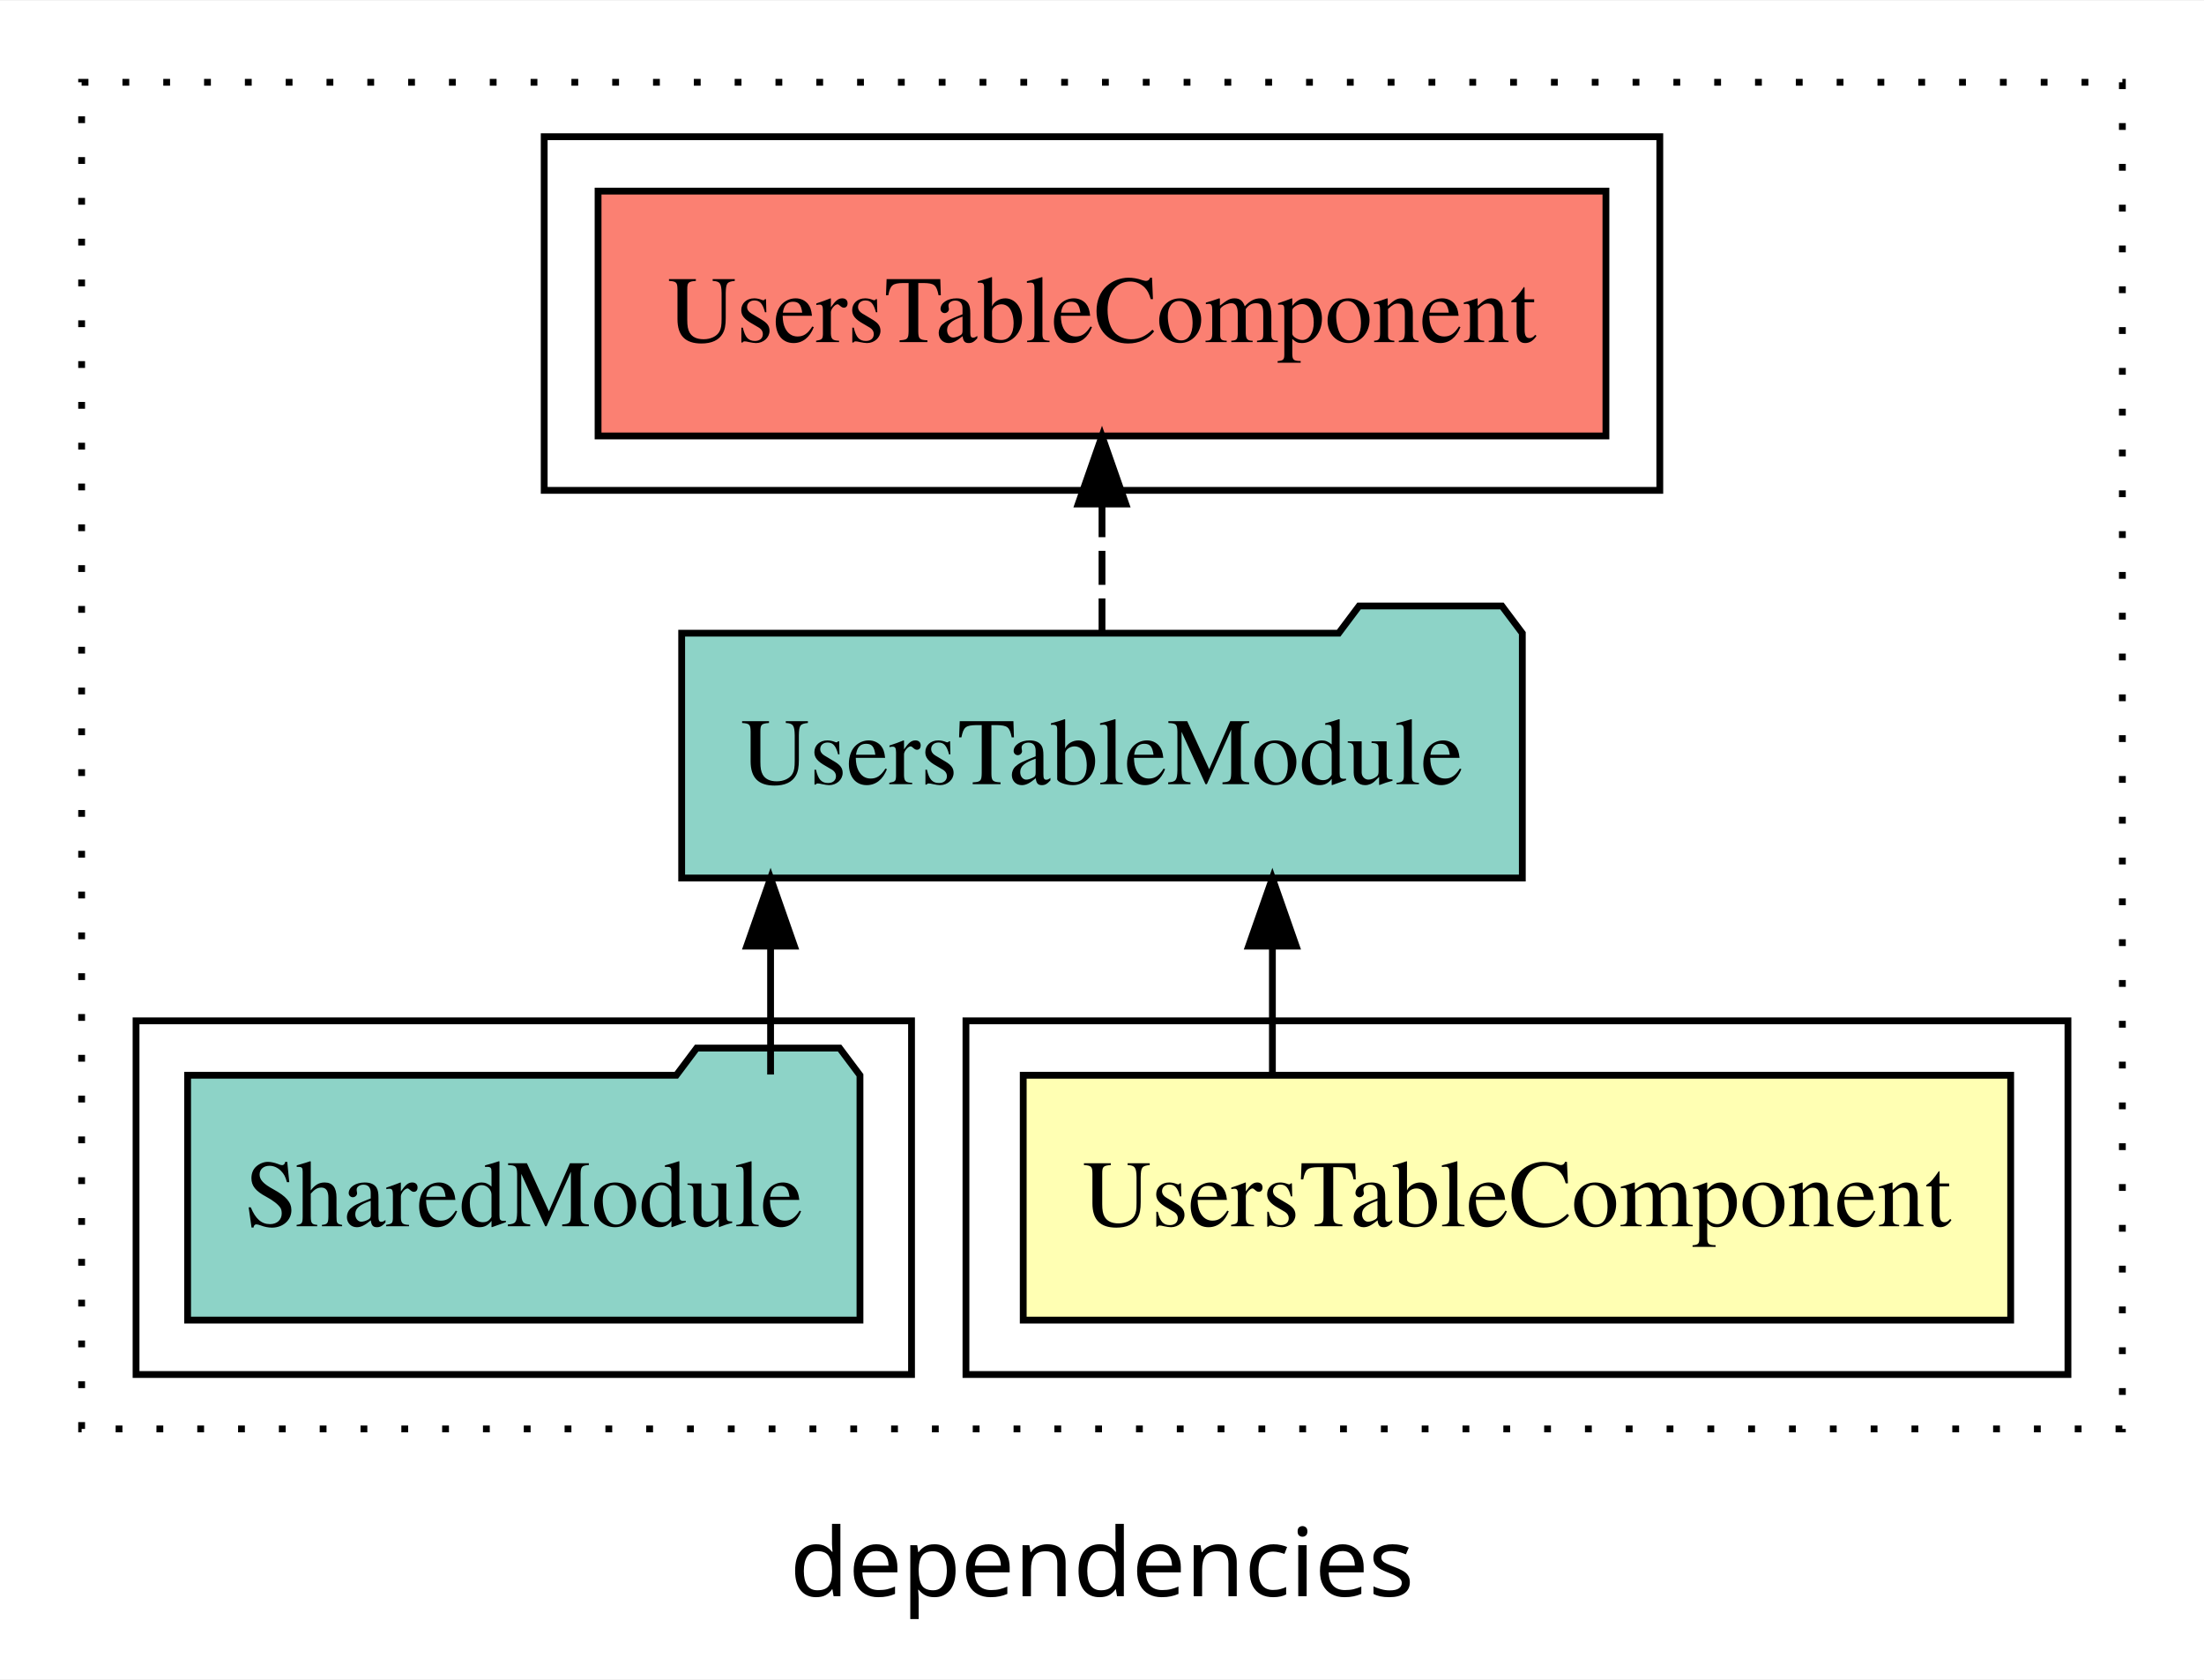
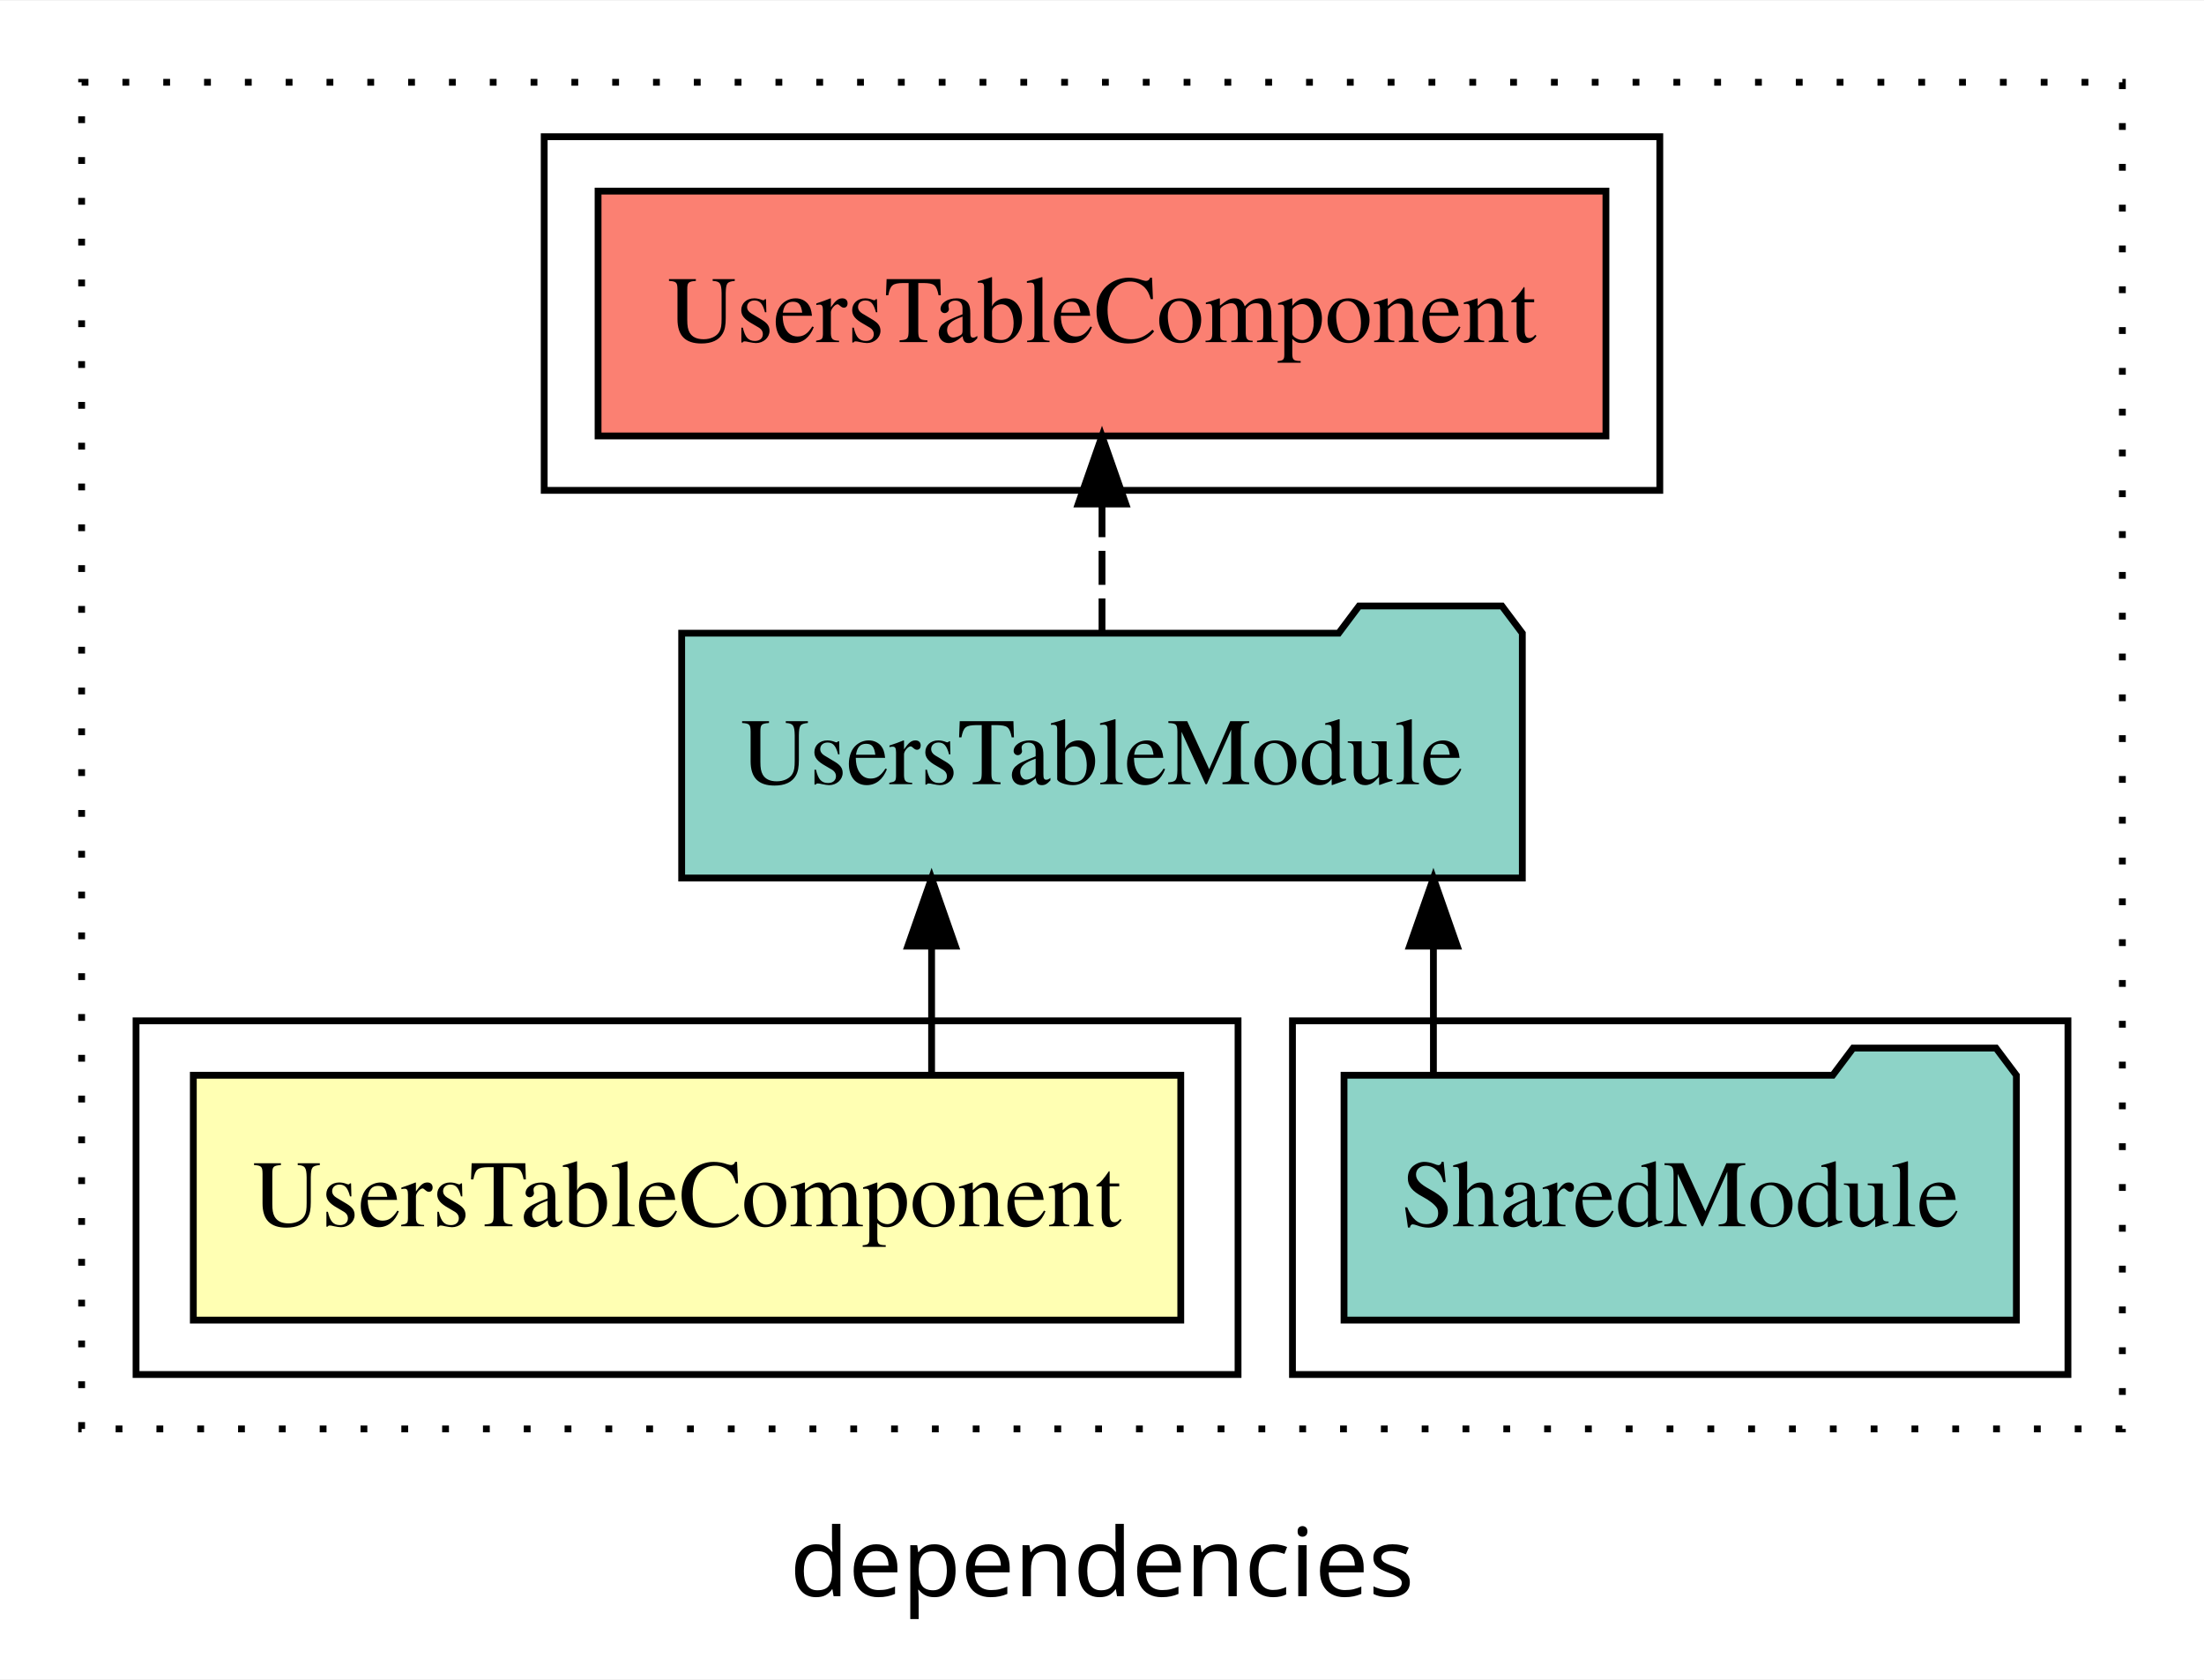
<svg xmlns="http://www.w3.org/2000/svg" width="324pt" height="247pt" viewBox="0.00 0.00 324.00 246.80">
  <g id="graph0" class="graph" transform="scale(1 1) rotate(0) translate(4 242.8)">
    <polygon fill="white" stroke="transparent" points="-4,4 -4,-242.8 320,-242.8 320,4 -4,4" />
    <text text-anchor="middle" x="158" y="-8.2" font-family="sans-serif" font-size="14.00">dependencies</text>
    <g id="clust1" class="cluster">
      <polygon fill="none" stroke="black" stroke-dasharray="1,5" points="8,-32.8 8,-230.8 308,-230.8 308,-32.8 8,-32.8" />
    </g>
-     <g id="clust2" class="cluster">
-       <polygon fill="none" stroke="black" points="138,-40.8 138,-92.8 300,-92.8 300,-40.8 138,-40.8" />
+     <g id="clust4" class="cluster">
+       <polygon fill="none" stroke="black" points="186,-40.8 186,-92.8 300,-92.8 300,-40.8 186,-40.8" />
    </g>
    <g id="clust5" class="cluster">
      <polygon fill="none" stroke="black" points="76,-170.8 76,-222.8 240,-222.8 240,-170.8 76,-170.8" />
    </g>
-     <g id="clust4" class="cluster">
-       <polygon fill="none" stroke="black" points="16,-40.8 16,-92.8 130,-92.8 130,-40.8 16,-40.8" />
+     <g id="clust2" class="cluster">
+       <polygon fill="none" stroke="black" points="16,-40.8 16,-92.8 178,-92.8 178,-40.8 16,-40.8" />
    </g>
    <g id="node1" class="node">
-       <polygon fill="#ffffb3" stroke="black" points="291.58,-84.8 146.42,-84.8 146.42,-48.8 291.58,-48.8 291.58,-84.8" />
-       <text text-anchor="middle" x="219" y="-62.6" font-family="Times,serif" font-size="14.00">UsersTableComponent</text>
+       <polygon fill="#ffffb3" stroke="black" points="169.58,-84.8 24.42,-84.8 24.42,-48.8 169.58,-48.8 169.58,-84.8" />
+       <text text-anchor="middle" x="97" y="-62.6" font-family="Times,serif" font-size="14.00">UsersTableComponent</text>
    </g>
    <g id="node2" class="node">
      <polygon fill="#8dd3c7" stroke="black" points="219.79,-149.8 216.79,-153.8 195.79,-153.8 192.79,-149.8 96.21,-149.8 96.21,-113.8 219.79,-113.8 219.79,-149.8" />
      <text text-anchor="middle" x="158" y="-127.6" font-family="Times,serif" font-size="14.00">UsersTableModule</text>
    </g>
    <g id="edge1" class="edge">
-       <path fill="none" stroke="black" d="M183.05,-84.91C183.05,-84.91 183.05,-103.79 183.05,-103.79" />
-       <polygon fill="black" stroke="black" points="179.55,-103.79 183.05,-113.79 186.55,-103.79 179.55,-103.79" />
+       <path fill="none" stroke="black" d="M132.95,-84.91C132.95,-84.91 132.95,-103.79 132.95,-103.79" />
+       <polygon fill="black" stroke="black" points="129.45,-103.79 132.95,-113.79 136.45,-103.79 129.45,-103.79" />
    </g>
    <g id="node4" class="node">
      <polygon fill="#fb8072" stroke="black" points="232.08,-214.8 83.92,-214.8 83.92,-178.8 232.08,-178.8 232.08,-214.8" />
      <text text-anchor="middle" x="158" y="-192.6" font-family="Times,serif" font-size="14.00">UsersTableComponent </text>
    </g>
    <g id="edge3" class="edge">
      <path fill="none" stroke="black" stroke-dasharray="5,2" d="M158,-149.91C158,-149.91 158,-168.79 158,-168.79" />
      <polygon fill="black" stroke="black" points="154.5,-168.79 158,-178.79 161.5,-168.79 154.5,-168.79" />
    </g>
    <g id="node3" class="node">
-       <polygon fill="#8dd3c7" stroke="black" points="122.42,-84.8 119.42,-88.8 98.42,-88.8 95.42,-84.8 23.58,-84.8 23.58,-48.8 122.42,-48.8 122.42,-84.8" />
-       <text text-anchor="middle" x="73" y="-62.6" font-family="Times,serif" font-size="14.00">SharedModule</text>
+       <polygon fill="#8dd3c7" stroke="black" points="292.42,-84.8 289.42,-88.8 268.42,-88.8 265.42,-84.8 193.58,-84.8 193.58,-48.8 292.42,-48.8 292.42,-84.8" />
+       <text text-anchor="middle" x="243" y="-62.6" font-family="Times,serif" font-size="14.00">SharedModule</text>
    </g>
    <g id="edge2" class="edge">
-       <path fill="none" stroke="black" d="M109.28,-84.91C109.28,-84.91 109.28,-103.79 109.28,-103.79" />
-       <polygon fill="black" stroke="black" points="105.78,-103.79 109.28,-113.79 112.78,-103.79 105.78,-103.79" />
+       <path fill="none" stroke="black" d="M206.72,-84.91C206.72,-84.91 206.72,-103.79 206.72,-103.79" />
+       <polygon fill="black" stroke="black" points="203.22,-103.79 206.72,-113.79 210.22,-103.79 203.22,-103.79" />
    </g>
  </g>
</svg>
